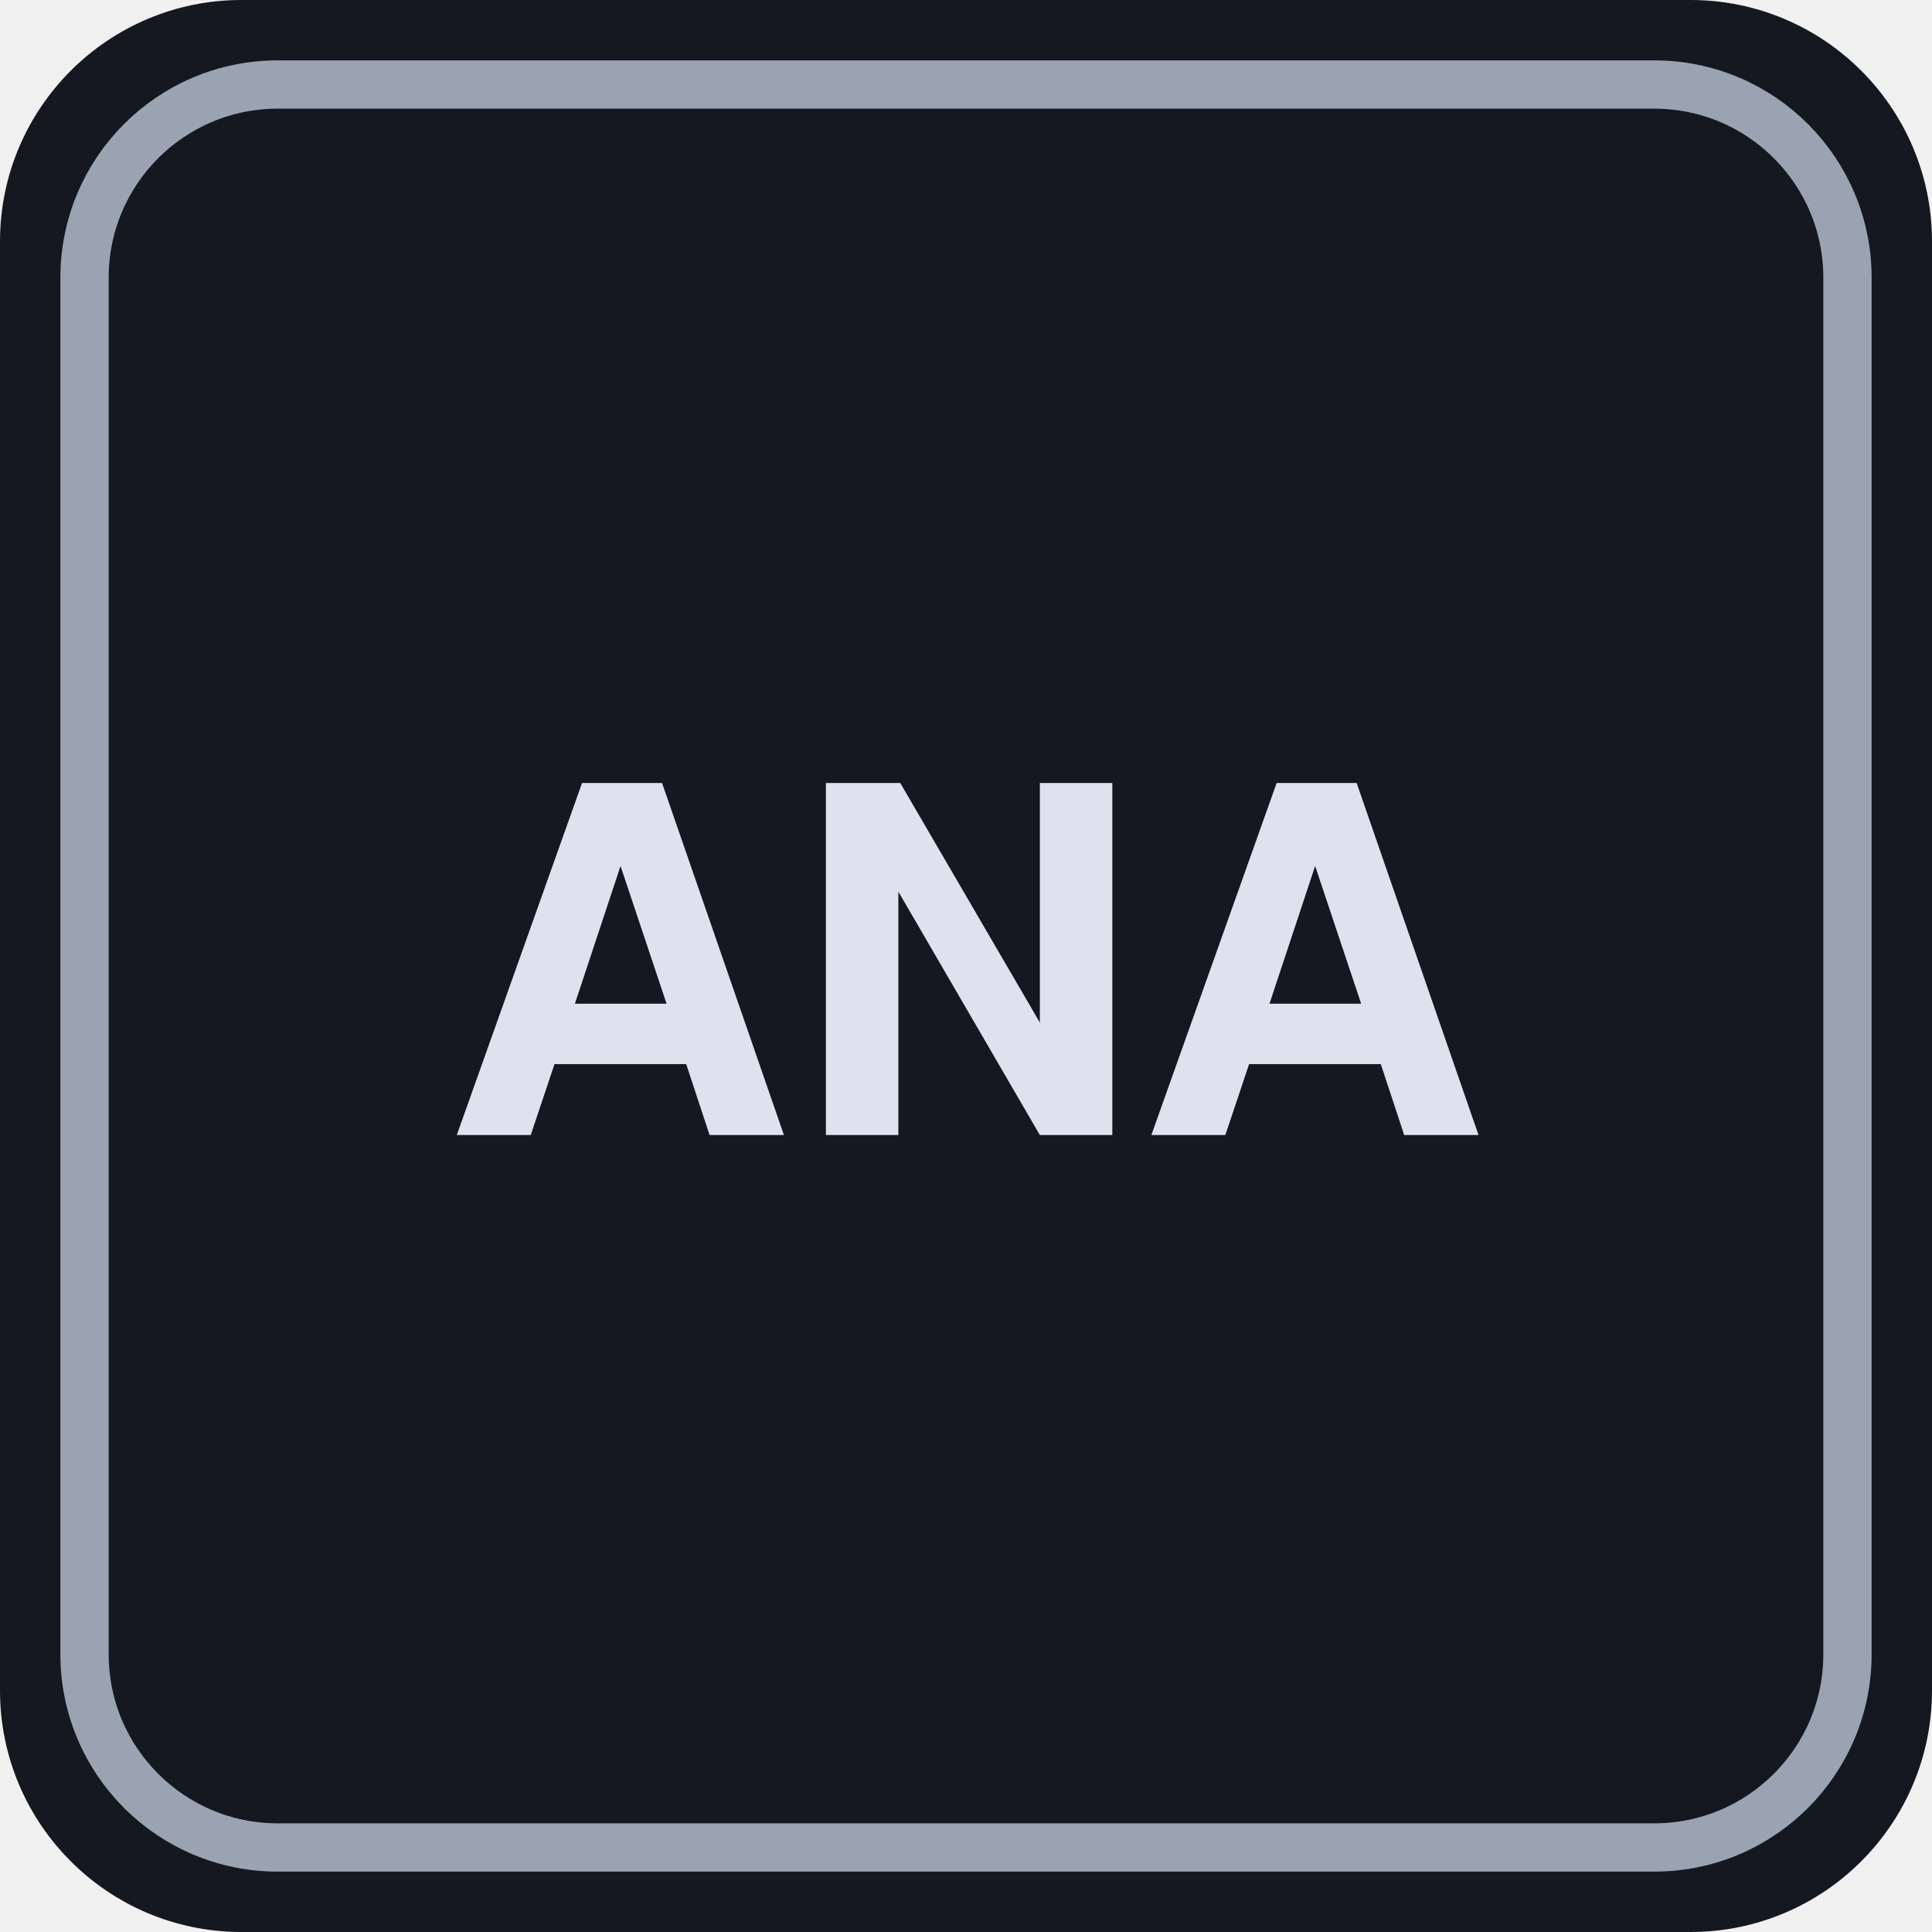
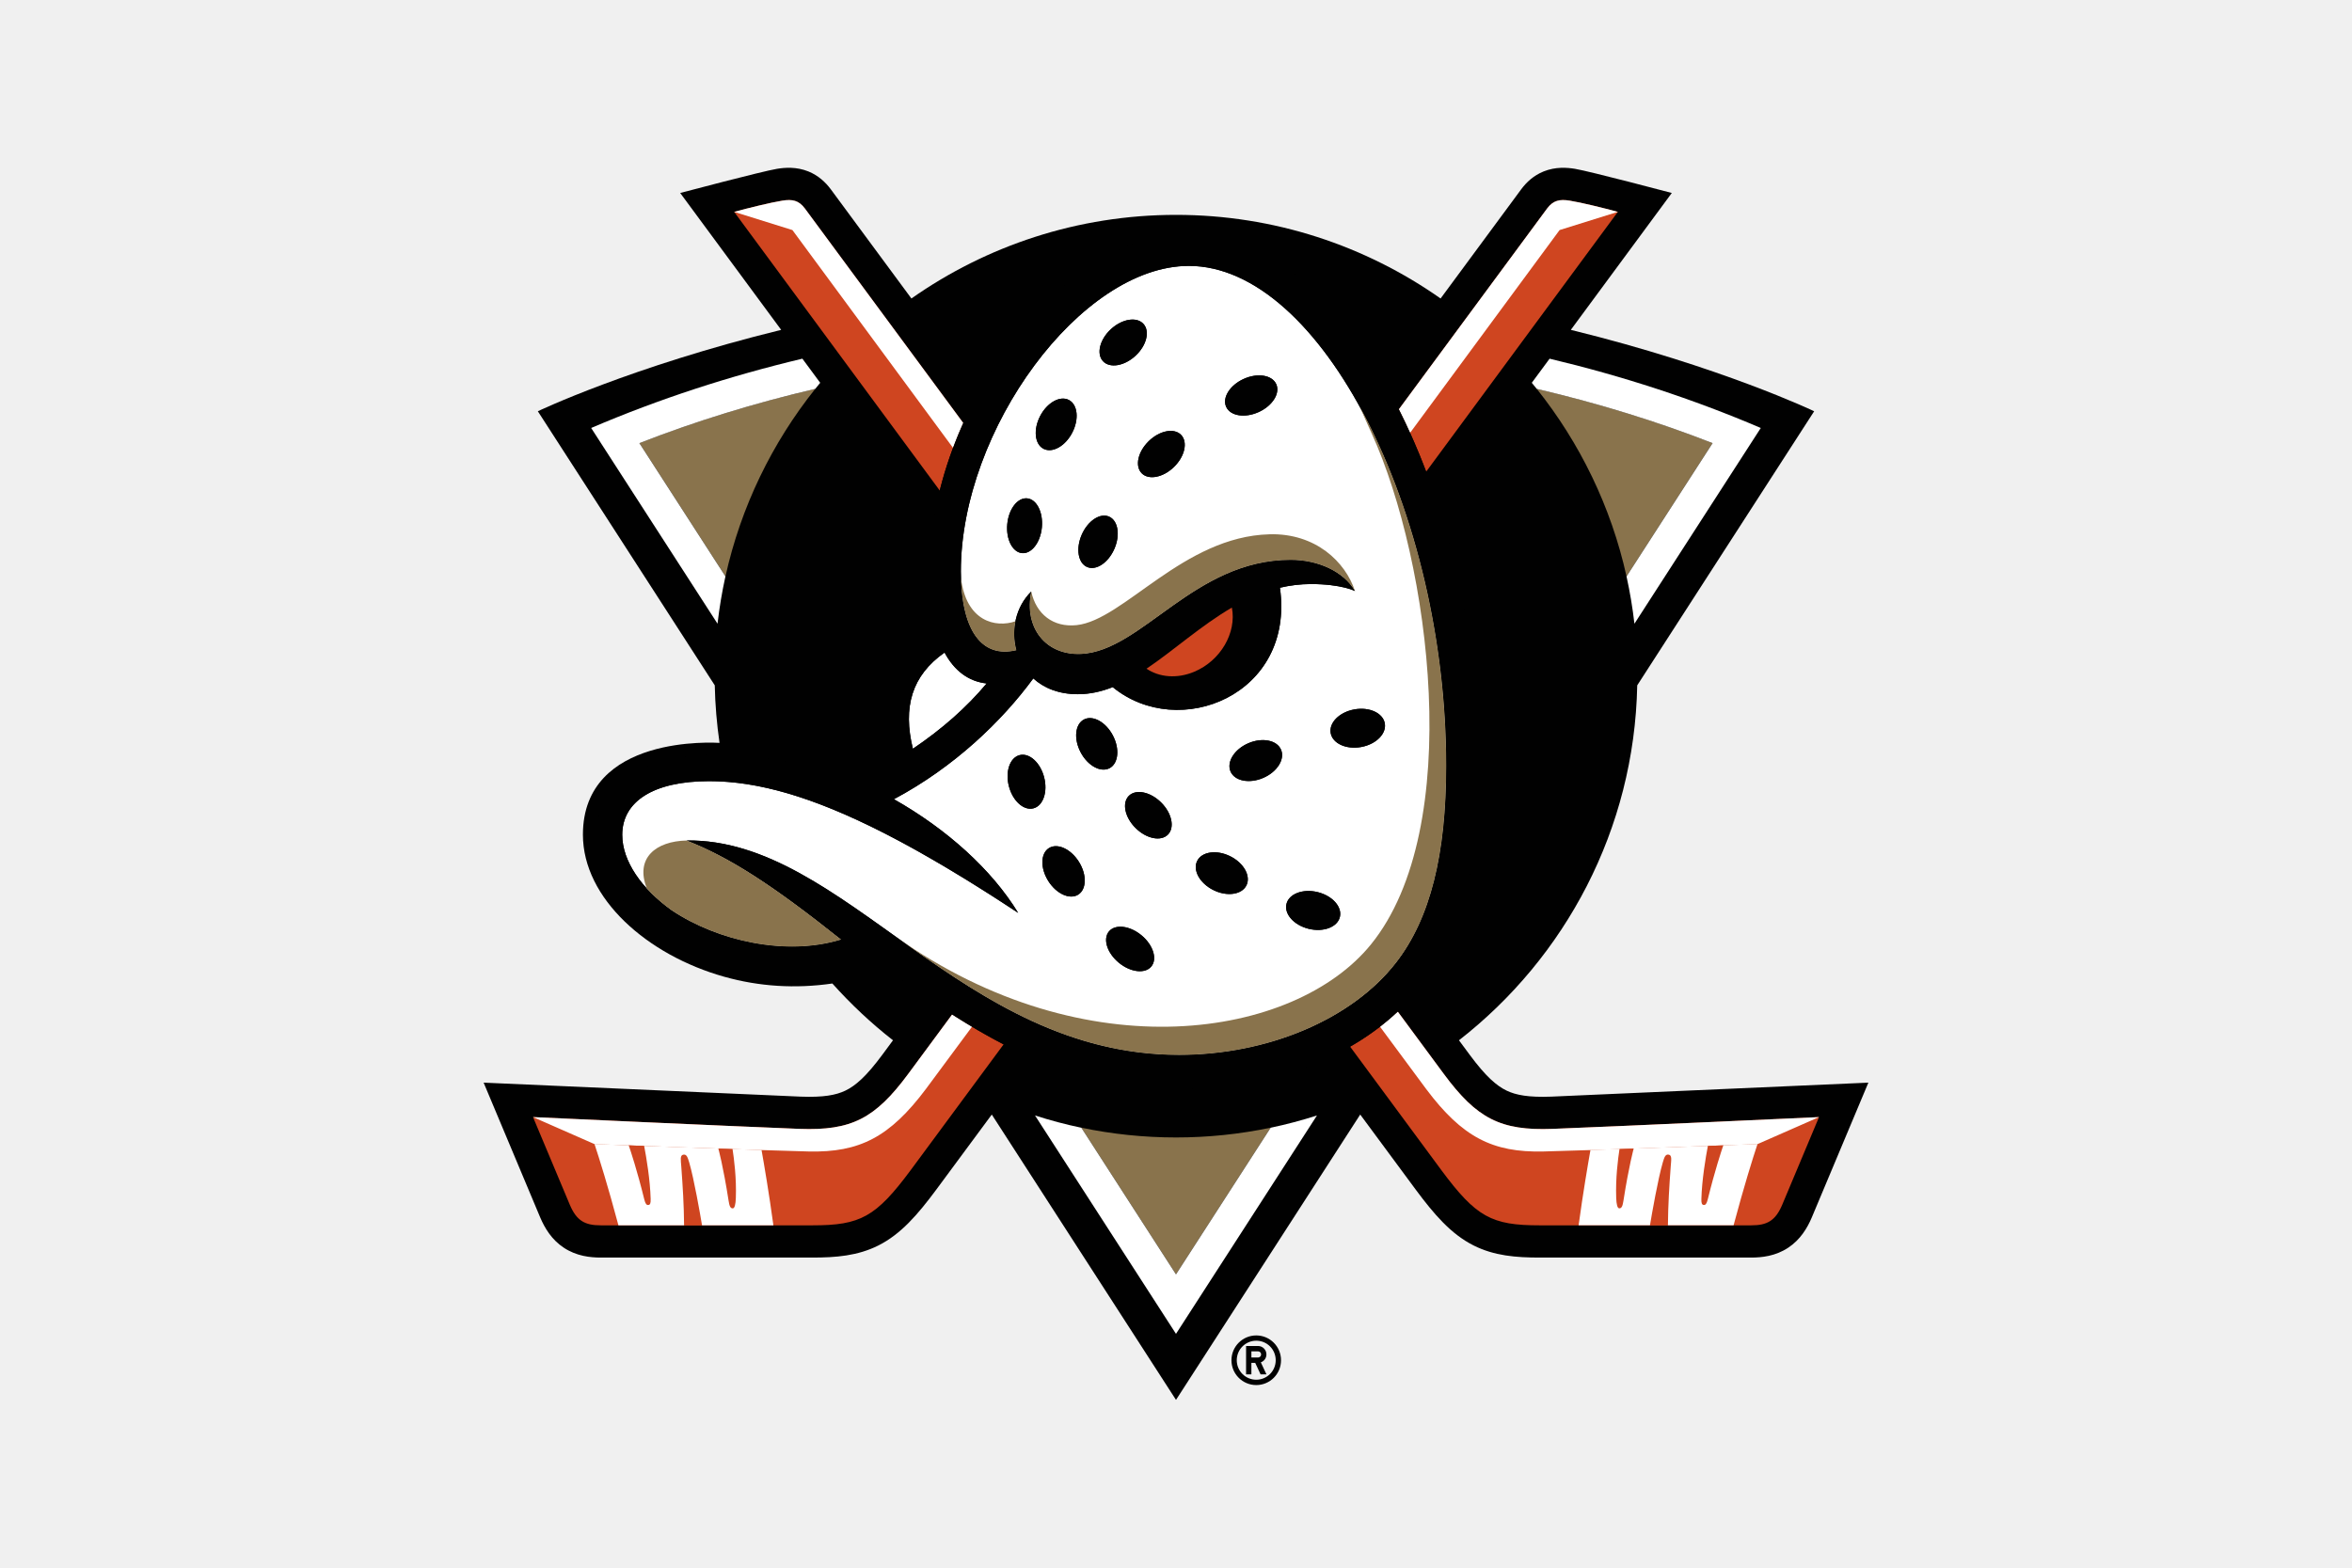
- <svg xmlns="http://www.w3.org/2000/svg" viewBox="0 0 80 80" width="80" height="80" role="img" aria-label="ANA">
-   <rect width="80" height="80" rx="10" fill="#141820" />
-   <rect x="3.5" y="3.5" width="73" height="73" rx="8" fill="none" stroke="#9aa3b2" stroke-width="2" />
-   <text x="40" y="47" text-anchor="middle" font-family="ui-sans-serif,system-ui,Helvetica,Arial,sans-serif" font-size="20" font-weight="700" fill="#dce3ee">ANA</text>
+ <svg xmlns="http://www.w3.org/2000/svg" viewBox="0 0 960 640">
+   <path fill="#010101" d="M633.197 447.695c-9.318.352-14.417-.615-18.256-2.461-4.146-1.993-8.542-5.817-15.062-14.623-.674-.908-2.168-2.93-4.381-5.919 43.354-33.772 71.617-86.078 72.76-144.905l72.218-111.895s-37.904-18.154-99.323-33.23l41.215-55.882s-33.611-8.893-39.516-9.86c-3.164-.513-7.868-.923-12.805 1.07-4.059 1.64-7.004 4.395-9.143 7.281-.205.279-13.04 17.656-32.907 44.585C557.404 100.362 520.145 87.718 480 87.718s-77.405 12.644-107.997 34.138c-19.868-26.93-32.702-44.306-32.908-44.585-2.153-2.886-5.084-5.64-9.142-7.282-4.938-1.992-9.641-1.582-12.806-1.07-5.919.968-39.515 9.861-39.515 9.861l41.215 55.882c-61.42 15.076-99.323 33.23-99.323 33.23l72.217 111.895c.162 7.956.836 15.794 1.949 23.487-1.421-.059-55.764-3.678-55.764 37.479 0 26.08 26.3 49.185 57.654 57.991 14.271 4.015 29.054 4.952 44.16 2.769 7.546 8.425 15.809 16.205 24.747 23.179a1181 1181 0 0 0-4.367 5.919c-6.519 8.806-10.915 12.645-15.061 14.623-3.839 1.846-8.938 2.813-18.256 2.461L197.4 441.981l23.091 55.032c1.875 4.395 4.688 9.099 9.641 12.366 5.157 3.414 10.71 4.015 15.105 4.015h86.342c9.641 0 18.52-.704 26.944-4.938 9.26-4.659 16.161-12.732 23.707-22.901a17913 17913 0 0 0 22.578-30.548L480 571.502l75.192-116.495a25622 25622 0 0 0 22.578 30.548c7.56 10.183 14.446 18.242 23.706 22.901 8.425 4.234 17.304 4.938 26.945 4.938h86.341c4.41 0 9.949-.601 15.106-4.015 4.952-3.282 7.78-7.971 9.641-12.366l23.091-55.032z" />
+   <path fill="#89734c" d="M627.232 158.728c24.922 5.817 48.877 13.216 71.792 22.154l-35.134 54.431c-6.3-28.468-19.062-54.534-36.658-76.585M479.998 464.363c-13.23 0-26.153-1.378-38.636-3.986l38.636 59.867 38.636-59.867a188.6 188.6 0 0 1-38.636 3.986M332.764 158.728c-24.922 5.817-48.877 13.216-71.792 22.154l35.134 54.431c6.3-28.468 19.062-54.534 36.658-76.585" />
+   <path fill="#fff" d="M632.476 146.426c29.67 7.062 58.475 16.424 86.21 28.292l-51.573 79.911a190 190 0 0 0-3.224-19.297l35.135-54.431c-22.901-8.937-46.856-16.322-71.793-22.153a161 161 0 0 0-2.007-2.476c2.476-3.356 4.908-6.652 7.267-9.846zM518.633 460.397l-38.636 59.867-38.636-59.867a185 185 0 0 1-18.901-5.011l57.537 89.156 57.537-89.156a189 189 0 0 1-18.915 5.011zM296.105 235.332l-35.135-54.431c22.901-8.937 46.856-16.322 71.793-22.153.66-.835 1.334-1.656 2.008-2.476-2.477-3.356-4.909-6.652-7.268-9.846-29.669 7.062-58.474 16.424-86.21 28.292l51.574 79.911a190 190 0 0 1 3.223-19.297z" />
+   <path fill="#cf4520" d="M570.958 167.104c34.505-46.754 59.72-80.936 60.497-81.962 2.49-3.355 5.157-3.897 9.274-3.223 4.894.791 13.655 2.974 19.618 4.571 0 0-33.757 45.772-78.239 106.064-3.385-8.938-7.121-17.45-11.15-25.45m-177.797 5.582c-36.6-49.596-63.822-86.474-64.614-87.544-2.49-3.355-5.157-3.897-9.274-3.223-4.894.791-13.655 2.974-19.619 4.571 0 0 36.673 49.714 83.91 113.756 2.359-9.45 5.612-18.71 9.597-27.56m240.535 288.17c-21.201.806-30.871-4.161-44.379-22.417-2.477-3.341-9.143-12.366-18.813-25.465-5.758 5.421-12.293 10.198-19.443 14.3 19.765 26.783 33.596 45.508 37.259 50.446 14.227 19.164 20.498 22.519 40.102 22.519h86.341c6.506 0 9.89-1.86 12.659-8.366 2.77-6.52 15.033-35.823 15.033-35.823s-83.206 3.839-108.744 4.806zm-245.062-46.71-17.949 24.293c-13.508 18.241-23.178 23.208-44.379 22.417-25.538-.967-108.745-4.806-108.745-4.806s12.264 29.318 15.033 35.823c2.769 6.52 6.154 8.366 12.659 8.366h86.342c19.589 0 25.86-3.355 40.101-22.519 3.707-4.996 17.817-24.088 37.948-51.369-6.754-3.487-13.729-7.546-21.01-12.205" />
+   <path fill="#fff" d="m323.434 93.919-23.78-7.429c5.964-1.597 14.725-3.78 19.619-4.571 4.117-.674 6.784-.132 9.274 3.223.806 1.07 28.014 37.948 64.614 87.544a170 170 0 0 0-4.176 10.154zm252.11 82.782c35.266-47.838 61.024-82.782 61.024-82.782l23.779-7.429c-5.963-1.597-14.724-3.78-19.618-4.571-4.117-.674-6.784-.132-9.274 3.223-.762 1.04-25.992 35.208-60.497 81.962a235 235 0 0 1 4.586 9.611zm-186.91 237.445-17.949 24.293c-13.508 18.241-23.178 23.208-44.379 22.417-25.509-.967-108.627-4.791-108.745-4.806l25.113 11.033s67.603 2.549 87.412 3.003c20.746.469 33.083-5.86 47.808-25.479 1.817-2.417 8.586-11.575 18.842-25.45a291 291 0 0 1-8.102-5.011m245.062 46.71c-21.201.806-30.871-4.161-44.379-22.417-2.477-3.341-9.143-12.366-18.813-25.465a101 101 0 0 1-7.238 6.168c10.256 13.89 17.04 23.048 18.857 25.465 14.71 19.619 27.046 25.948 47.808 25.479 19.809-.454 87.411-3.003 87.411-3.003l25.113-11.033c-.117 0-83.221 3.839-108.744 4.806z" />
+   <path fill="#cf4520" d="M681.944 476.23c-.616 8.337-1.07 15.56-1.143 24h-7.34c.791-4.747 3.223-18.74 5.215-25.611.674-2.301 1.114-3.473 2.432-3.224 1.392.249 1.026 2.11.821 4.835zm-21.069 17.084c1.069.088 1.435-1.04 1.758-3.121 2.227-14.373 4.176-21.259 4.176-21.259l-.074-.029c-1.919.073-3.824.131-5.714.19-.63 3.985-1.655 11.897-1.362 19.956.102 2.666.498 4.19 1.201 4.263zm33.566-3.853c-.058 1.861.235 2.373.909 2.476.762.117 1.245-.469 1.685-2.242 2.915-11.838 5.641-20.043 6.359-22.109-1.964.073-4.074.146-6.301.234-.908 4.821-2.432 13.846-2.652 21.641m-401.233-20.513s1.934 6.887 4.175 21.26c.323 2.066.689 3.209 1.758 3.121.704-.059 1.114-1.597 1.202-4.264.293-8.044-.733-15.97-1.363-19.955-1.89-.059-3.795-.132-5.714-.191l-.073.029zm-28.556 22.989c.674-.103.967-.615.908-2.476-.22-7.795-1.729-16.82-2.652-21.641-2.227-.088-4.351-.161-6.3-.234.718 2.066 3.443 10.271 6.359 22.109.439 1.773.923 2.359 1.685 2.242m16.673-17.318c-.674-2.301-1.113-3.473-2.432-3.224-1.392.249-1.026 2.11-.821 4.835.616 8.337 1.07 15.56 1.143 24h7.341c-.791-4.747-3.224-18.74-5.216-25.611z" />
+   <path fill="#fff" d="M310.835 469.483c1.04 5.875 3.047 17.597 4.835 30.739h-29.127c-.792-4.747-3.224-18.739-5.216-25.611-.674-2.3-1.114-3.472-2.433-3.223-1.391.249-1.025 2.109-.82 4.835.615 8.337 1.07 15.56 1.143 23.999h-26.798c-4.337-16.205-7.765-27.149-9.773-33.186h.044s5.553.235 13.934.542c.718 2.095 3.458 10.3 6.359 22.11.439 1.772.923 2.359 1.685 2.241.674-.102.967-.615.908-2.476-.22-7.795-1.729-16.82-2.652-21.64 8.938.322 19.794.718 30.358 1.084l-.073.029s1.934 6.886 4.176 21.26c.322 2.066.688 3.208 1.758 3.121.703-.059 1.113-1.597 1.201-4.264.293-8.044-.732-15.97-1.348-19.956 4.103.147 8.103.279 11.854.396zm406.493-2.432-13.933.513c-.718 2.095-3.458 10.3-6.359 22.109-.44 1.773-.923 2.359-1.685 2.242-.674-.103-.967-.616-.909-2.477.22-7.794 1.729-16.82 2.652-21.64-8.937.322-19.794.718-30.358 1.084l.074.029s-1.934 6.887-4.176 21.26c-.322 2.066-.689 3.209-1.758 3.121-.704-.059-1.114-1.597-1.202-4.264-.293-8.044.733-15.97 1.348-19.955-4.102.146-8.102.278-11.853.395-1.04 5.876-3.047 17.597-4.835 30.739h29.127c.792-4.747 3.224-18.739 5.216-25.611.674-2.3 1.114-3.472 2.432-3.223 1.392.249 1.026 2.11.821 4.835-.615 8.337-1.07 15.56-1.143 23.999h26.798c4.337-16.204 7.765-27.149 9.772-33.186h-.043zM485.22 108.542c-44.043 0-93.038 66.841-93.038 124.715 0 24 8.439 35.633 22.652 32.175-2.242-8.336-.22-17.743 6.08-23.941-3.092 14.725 5.875 26.183 20.424 25.48 24.791-1.202 46.124-38.417 85.448-38.417 11.341 0 21.67 4.82 26.256 12.718-.029 0-5.45-2.843-17.977-2.843-4.425 0-8.616.557-12.645 1.495 6.198 43.852-41.347 62.694-68.247 40.585-4.586 1.817-9.318 2.886-14.271 2.886-7.809 0-13.86-2.534-18.153-6.446-12.718 17.347-32.16 36.145-56.892 49.317 21.64 12.249 39.911 28.703 50.724 46.402-58.885-38.885-95.748-53.772-126.165-53.772-22.71 0-35.442 8.293-35.442 21.919 0 10.784 7.97 22.08 20.146 30.798 18.71 12.527 46.738 18.857 69.17 11.941-28.351-22.593-45.904-33.786-63.061-40.438 64.702-.835 111.602 87.529 201.035 87.529 36.233 0 70.562-14.505 88.525-37.626 14.095-18.138 20.483-44.35 20.483-80.437 0-103.822-51.134-204.055-105.052-204.055zM425.251 215.28c-.572 6.168-4.205 10.886-8.103 10.519s-6.593-5.655-6.021-11.838c.571-6.168 4.205-10.872 8.102-10.52 3.897.366 6.593 5.656 6.022 11.839m12.395-38.637c-2.857 5.494-8.102 8.439-11.721 6.564s-4.235-7.853-1.377-13.362c2.857-5.495 8.102-8.44 11.721-6.564s4.234 7.853 1.377 13.362m17.186 47.442c-2.49 5.685-7.472 8.982-11.149 7.37-3.678-1.612-4.63-7.516-2.154-13.186 2.491-5.685 7.472-8.982 11.15-7.37s4.63 7.516 2.153 13.186m-4.63-76.643c-2.769-3.003-1.333-8.835 3.224-13.054 4.557-4.205 10.49-5.187 13.26-2.198 2.769 3.003 1.333 8.835-3.224 13.054-4.556 4.205-10.49 5.187-13.26 2.198m28.967 43.193c-4.44 4.323-10.344 5.466-13.187 2.55s-1.553-8.791 2.901-13.113c4.44-4.323 10.344-5.466 13.187-2.55s1.538 8.791-2.901 13.113m34.592-22.431c-5.641 2.564-11.589 1.626-13.289-2.11s1.495-8.835 7.135-11.399c5.641-2.564 11.59-1.627 13.289 2.11 1.7 3.736-1.494 8.835-7.135 11.399m-91.939 161.784c-3.97 1.04-8.454-2.989-10.021-8.982s.381-11.692 4.336-12.732c3.971-1.04 8.454 2.989 10.022 8.981 1.568 5.993-.381 11.692-4.337 12.733m18.256 35.237c-3.443 2.169-8.923-.337-12.219-5.582-3.297-5.246-3.18-11.253.278-13.421 3.443-2.169 8.923.337 12.22 5.582 3.296 5.245 3.179 11.253-.279 13.421m.997-58.094c-2.887-5.48-2.301-11.472 1.318-13.392s8.908.982 11.809 6.462c2.887 5.48 2.301 11.472-1.318 13.391s-8.908-.981-11.809-6.461m28.849 87.427c-2.55 3.091-8.498 2.403-13.275-1.553-4.776-3.942-6.578-9.656-4.029-12.747 2.549-3.092 8.498-2.403 13.274 1.553 4.777 3.941 6.579 9.655 4.03 12.747m6.769-53.845c-2.857 2.901-8.762 1.714-13.172-2.652-4.41-4.352-5.656-10.242-2.799-13.143s8.762-1.714 13.172 2.652c4.41 4.352 5.656 10.242 2.799 13.143m32.057 20.732c-1.89 3.809-7.926 4.674-13.479 1.919-5.553-2.754-8.513-8.073-6.623-11.897 1.89-3.809 7.927-4.674 13.48-1.919 5.553 2.754 8.512 8.073 6.622 11.897m6.872-43.882c-5.685 2.462-11.663 1.289-13.362-2.608-1.685-3.897 1.553-9.069 7.238-11.531 5.684-2.461 11.662-1.289 13.362 2.608 1.685 3.898-1.553 9.07-7.238 11.531m31.266 56.805c-1.011 4.131-6.71 6.285-12.732 4.805-6.022-1.479-10.08-6.021-9.055-10.168 1.011-4.132 6.711-6.285 12.733-4.806s10.08 6.022 9.054 10.169m8.674-69.405c-6.095 1.098-11.663-1.451-12.424-5.685-.762-4.235 3.56-8.571 9.655-9.67s11.663 1.436 12.425 5.685c.761 4.234-3.561 8.571-9.656 9.67m-182.954.703c-4.176-17.011-.44-29.904 12.922-39.281 4.015 7.487 9.861 11.824 17.187 12.615-8.22 9.831-18.212 18.637-30.109 26.666" />
+   <path fill="#010101" d="M484.549 95.182c-49.786 0-105.301 70.533-105.301 139.103 0 7.121.601 13.479 1.758 19.018-20.937 13.157-28.453 34.856-21.435 60.453a256 256 0 0 1-9.421 5.084c-17.289-5.788-27.97-8.103-42.959-10.037-19.135-2.109-39.398-.146-51.896 8.777-3.868 2.769-6.798 6.095-8.776 9.934-1.963 3.824-3.033 8.234-3.033 13.259 0 5.729 1.319 11.077 3.663 16.044 3.209 6.784 8.381 12.908 14.93 18.285 9.231 8 21.362 14.491 35.003 18.33 16.732 4.703 40.497 4 59.075-1.597 1.377.849 2.872 1.773 4.527 2.769 48.395 36.424 81.258 49.977 120.612 49.977 42.754 0 80.262-16.351 100.613-44.497 14.3-19.78 22.534-48.234 22.036-88.453-1.407-112.774-55.046-216.405-119.396-216.405zm-99.016 171.234c4.015 7.487 9.861 11.824 17.187 12.615-8.22 9.832-18.212 18.637-30.109 26.666-4.176-17.01-.44-29.904 12.922-39.281m184.259 126.62c-17.948 23.121-52.277 37.626-88.525 37.626-89.433 0-136.333-88.379-201.035-87.53 17.157 6.652 34.71 17.846 63.061 40.439-22.417 6.916-50.46.586-69.17-11.941-12.161-8.718-20.146-20.014-20.146-30.798 0-13.626 12.732-21.919 35.442-21.919 19.765 0 42.255 6.286 71.72 21.348 15.897 8.117 33.815 18.783 54.445 32.409-10.813-17.684-29.084-34.138-50.724-46.402 24.732-13.157 44.175-31.97 56.892-49.303 4.293 3.912 10.33 6.447 18.154 6.447 4.952 0 9.684-1.084 14.27-2.886 26.901 22.109 74.445 3.282 68.247-40.586 4.03-.937 8.22-1.494 12.645-1.494 12.541 0 17.962 2.842 17.977 2.842-4.586-7.897-14.915-12.717-26.256-12.717-39.324 0-60.657 37.215-85.448 38.417-14.549.703-23.501-10.755-20.424-25.48-6.3 6.198-8.322 15.604-6.08 23.941-14.212 3.458-22.652-8.176-22.652-32.175 0-57.874 49.01-124.715 93.038-124.715 53.918 0 105.052 100.232 105.052 204.054 0 36.072-6.388 62.284-20.483 80.438z" />
+   <path fill="#cf4520" d="M487.377 274.268c-7.048 2.93-14.227 2.212-19.414-1.275 11.194-7.531 22.256-17.626 34.842-24.952 2.007 10.256-4.601 21.728-15.428 26.227" />
+   <path fill="#010101" d="M425.257 215.293c-.571 6.168-4.205 10.871-8.102 10.52-3.898-.367-6.593-5.656-6.022-11.839.571-6.168 4.205-10.872 8.102-10.52 3.898.366 6.594 5.656 6.022 11.839m11.018-51.999c-3.619-1.876-8.864 1.055-11.721 6.564-2.857 5.494-2.242 11.487 1.377 13.362s8.864-1.055 11.721-6.564c2.857-5.494 2.242-11.487-1.377-13.362m30.402-31.091c-2.769-3.004-8.703-2.022-13.26 2.198-4.542 4.205-5.992 10.051-3.223 13.054s8.703 2.022 13.26-2.197c4.556-4.205 5.992-10.051 3.223-13.055m-13.992 78.709c-3.678-1.612-8.659 1.699-11.15 7.37-2.491 5.684-1.524 11.589 2.154 13.186 3.677 1.612 8.659-1.699 11.15-7.37 2.49-5.685 1.523-11.589-2.154-13.186m29.391-33.377c-2.842-2.915-8.747-1.773-13.186 2.55-4.44 4.322-5.744 10.197-2.901 13.113s8.747 1.773 13.186-2.549c4.439-4.323 5.743-10.198 2.901-13.114m38.841-20.717c-1.699-3.736-7.648-4.674-13.289-2.11s-8.835 7.677-7.135 11.399c1.7 3.736 7.648 4.674 13.289 2.11s8.835-7.678 7.135-11.399m-68.291 223.453c-2.549 3.091-.747 8.791 4.029 12.747 4.777 3.941 10.725 4.644 13.275 1.553 2.549-3.092.747-8.791-4.029-12.747-4.777-3.942-10.725-4.645-13.275-1.553m-24.483-34.036c-3.443 2.168-3.575 8.175-.278 13.421s8.762 7.75 12.22 5.582c3.443-2.168 3.575-8.176.278-13.421s-8.762-7.751-12.22-5.582m-11.999-37.948c-3.971 1.04-5.905 6.74-4.337 12.732 1.568 5.993 6.051 10.022 10.022 8.982s5.904-6.74 4.337-12.733c-1.568-5.992-6.052-10.021-10.022-8.981m72.496 43.193c-1.89 3.81 1.069 9.143 6.622 11.897 5.553 2.755 11.59 1.89 13.48-1.919s-1.07-9.143-6.623-11.897c-5.553-2.755-11.589-1.89-13.479 1.919m36.453 17.538c-1.011 4.132 3.048 8.689 9.055 10.168 6.022 1.48 11.721-.674 12.732-4.805 1.011-4.132-3.048-8.689-9.055-10.169-6.022-1.479-11.721.674-12.732 4.806m-64.35-44.087c-2.857 2.901-1.611 8.777 2.799 13.143 4.41 4.351 10.3 5.538 13.172 2.652s1.611-8.777-2.799-13.143c-4.41-4.351-10.3-5.538-13.172-2.652m-18.329-31.179c-3.619 1.92-4.22 7.912-1.319 13.392 2.887 5.48 8.176 8.366 11.81 6.461 3.619-1.919 4.219-7.911 1.318-13.391-2.886-5.48-8.175-8.366-11.809-6.462m80.452 12.293c-1.685-3.897-7.677-5.069-13.362-2.608-5.685 2.462-8.923 7.619-7.238 11.531 1.685 3.897 7.677 5.07 13.362 2.608 5.685-2.461 8.923-7.619 7.238-11.531m42.358-10.74c-.762-4.234-6.33-6.783-12.425-5.684s-10.417 5.421-9.655 9.67c.762 4.234 6.329 6.783 12.424 5.685s10.418-5.422 9.656-9.671" />
+   <path fill="#89734c" d="M274.136 371.63c18.71 12.527 46.738 18.857 69.155 11.941-28.35-22.593-45.903-33.787-63.06-40.439-12.527.279-21.142 7.15-16.205 19.619 2.872 3.15 6.286 6.139 10.095 8.879zm207.144 59.032c36.234 0 70.562-14.506 88.525-37.626 14.095-18.139 20.483-44.351 20.483-80.438 0-54.577-14.124-108.159-35.369-146.707a825 825 0 0 0 4.996 11.164c23.809 52.307 38.314 160.978-.395 208.567-31.135 38.256-116.099 51.911-193.68-3.062 32.512 23.223 67.984 48.102 115.426 48.102zm36.849-212.538c-35.149.923-59.471 35.032-78.694 37.083-9.553 1.011-16.497-4.468-18.519-13.699-3.092 14.725 5.875 26.183 20.424 25.479 24.791-1.201 46.123-38.416 85.448-38.416 11.34 0 21.67 4.82 26.256 12.717-3.839-11.838-16-23.677-34.915-23.179zm-103.294 47.325c-13.728 3.341-22.065-7.385-22.622-29.728 2.022 18.051 14.227 20.688 22.241 17.919a25.75 25.75 0 0 0 .381 11.809" />
+   <path fill="#010101" d="M512.758 545.182c-5.596 0-10.124 4.542-10.124 10.139s4.528 10.124 10.124 10.124 10.11-4.527 10.11-10.124-4.513-10.139-10.11-10.139m0 18.08c-4.41 0-7.955-3.561-7.955-7.956s3.545-7.971 7.955-7.971 7.942 3.561 7.942 7.971-3.561 7.956-7.942 7.956" />
+   <path fill="#010101" d="M516.908 552.935c0-1.89-1.538-3.443-3.428-3.443h-4.879v11.575h2.168v-4.689h1.554l2.197 4.689h2.388l-2.285-4.894a3.43 3.43 0 0 0 2.285-3.238m-3.428 1.26h-2.711v-2.52h2.711c.703 0 1.26.557 1.26 1.26a1.25 1.25 0 0 1-1.26 1.26" />
</svg>
